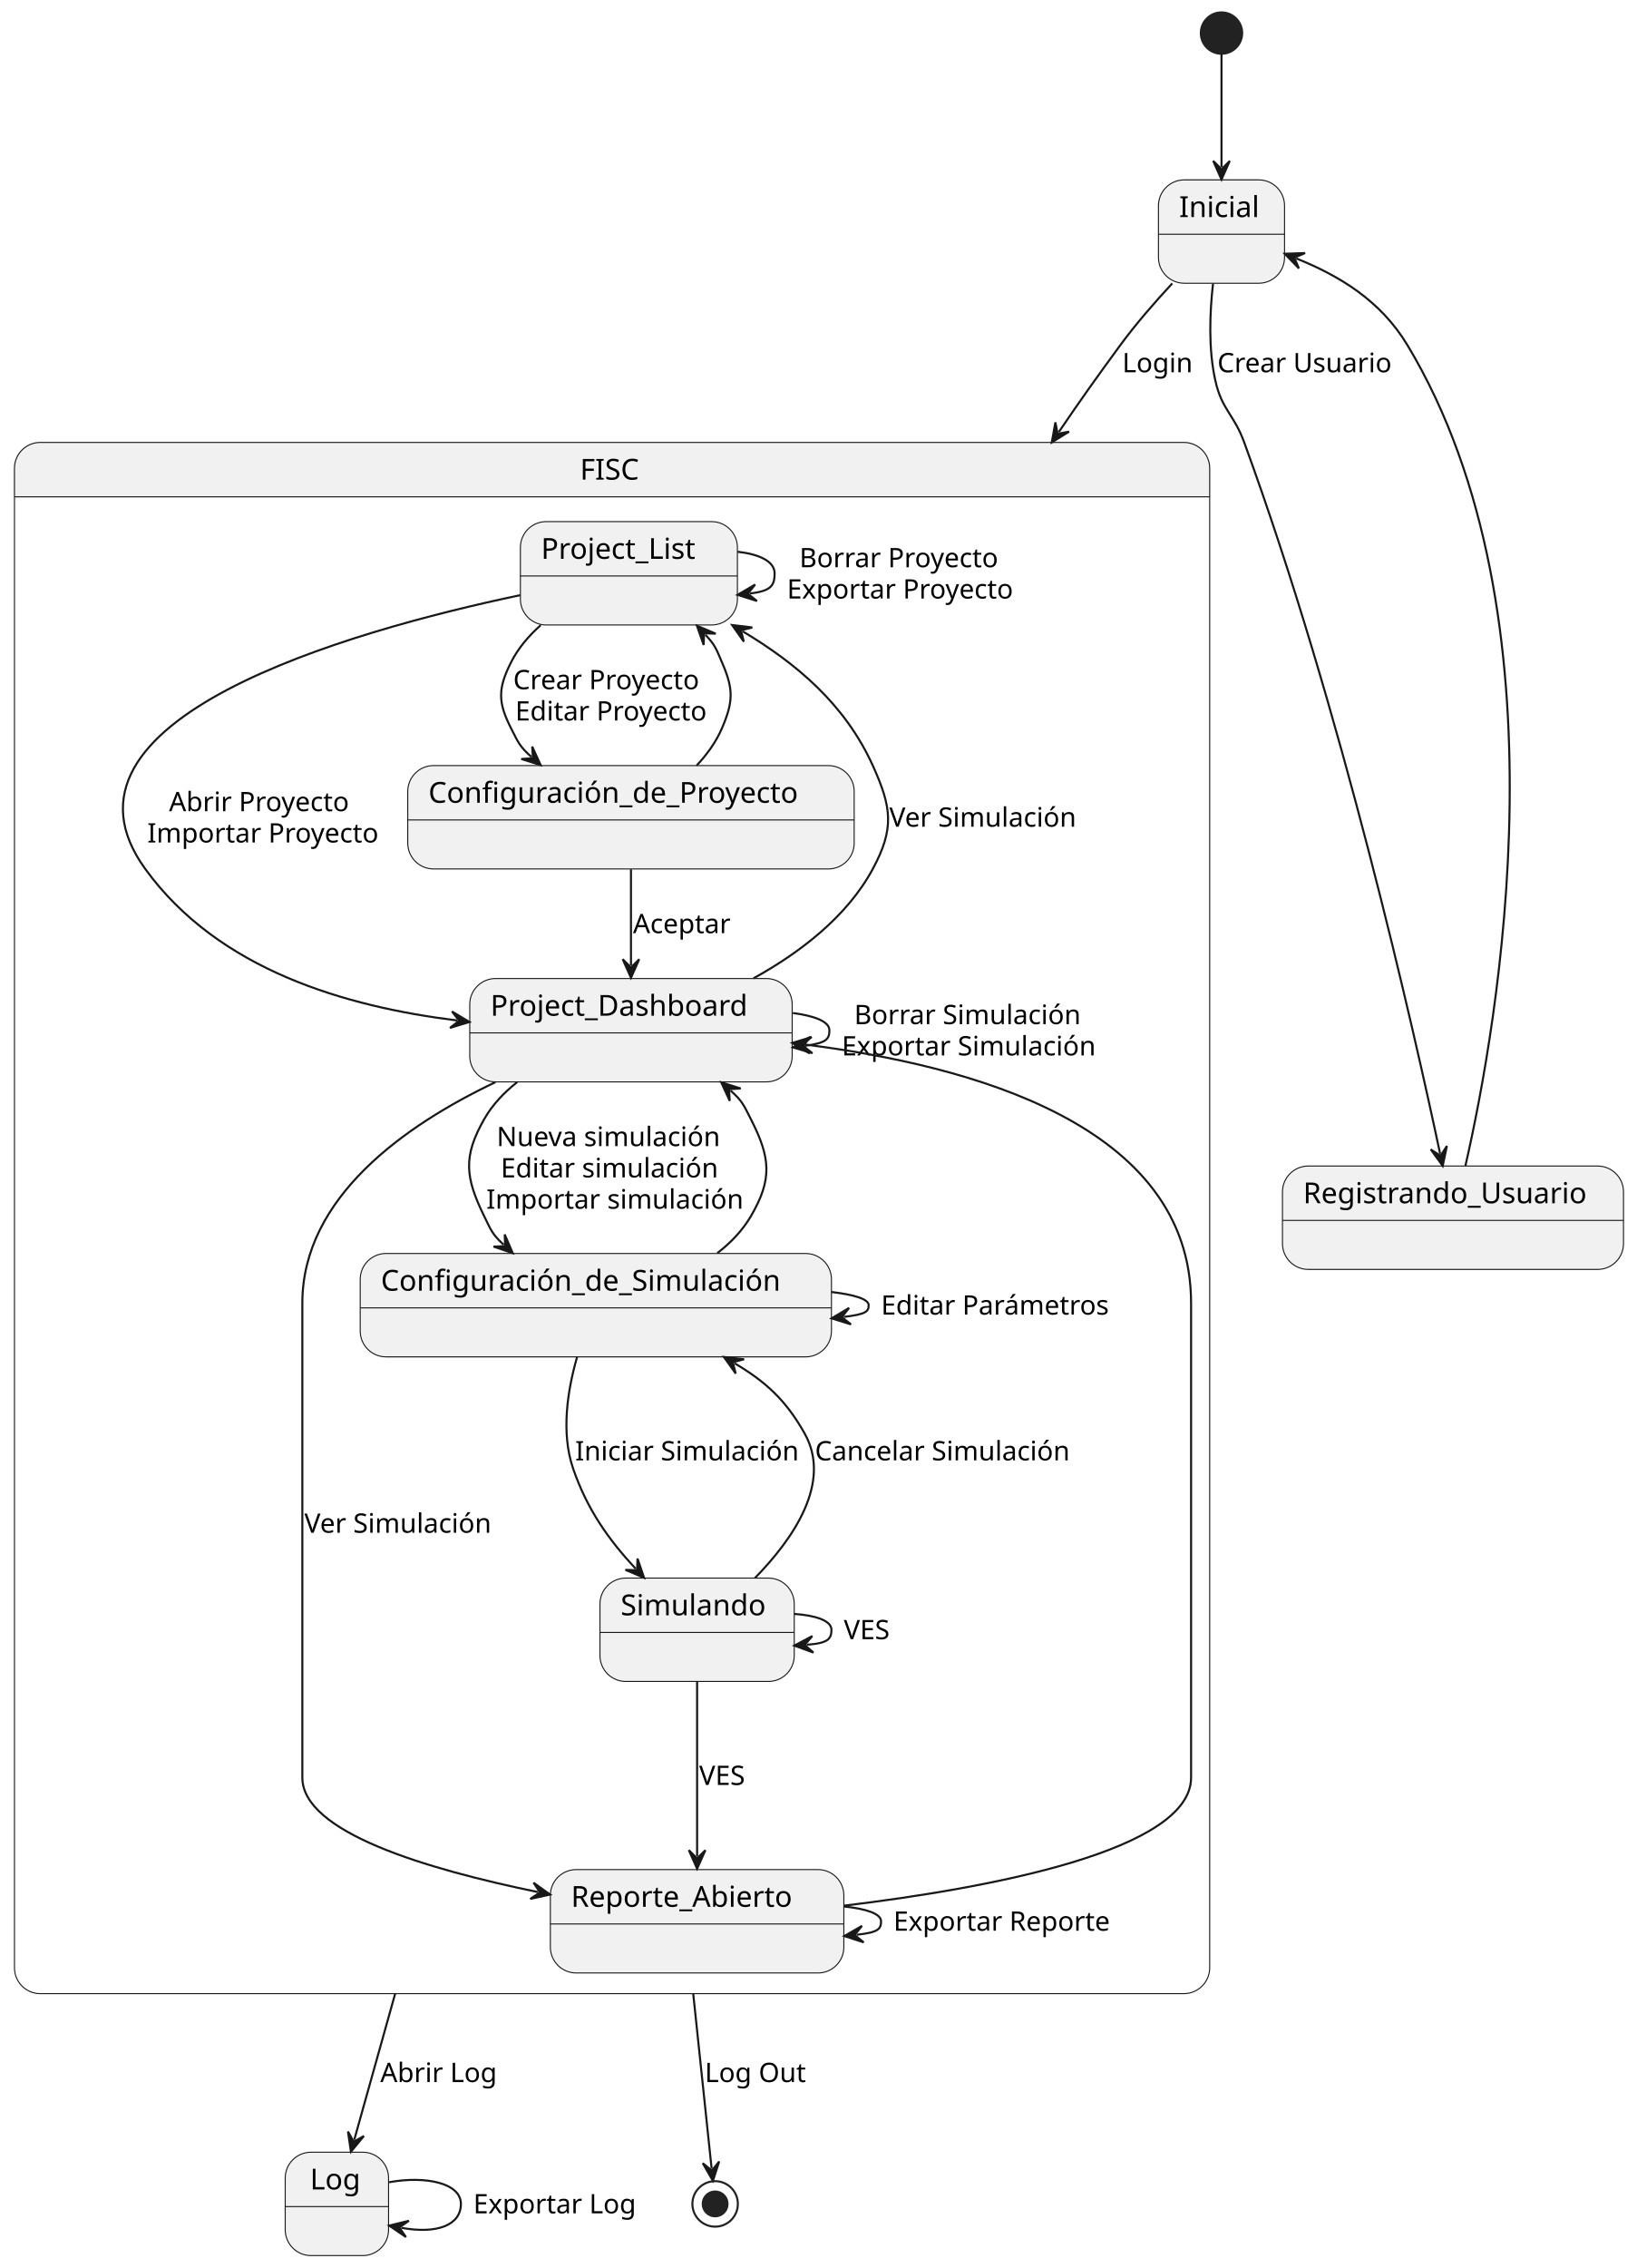
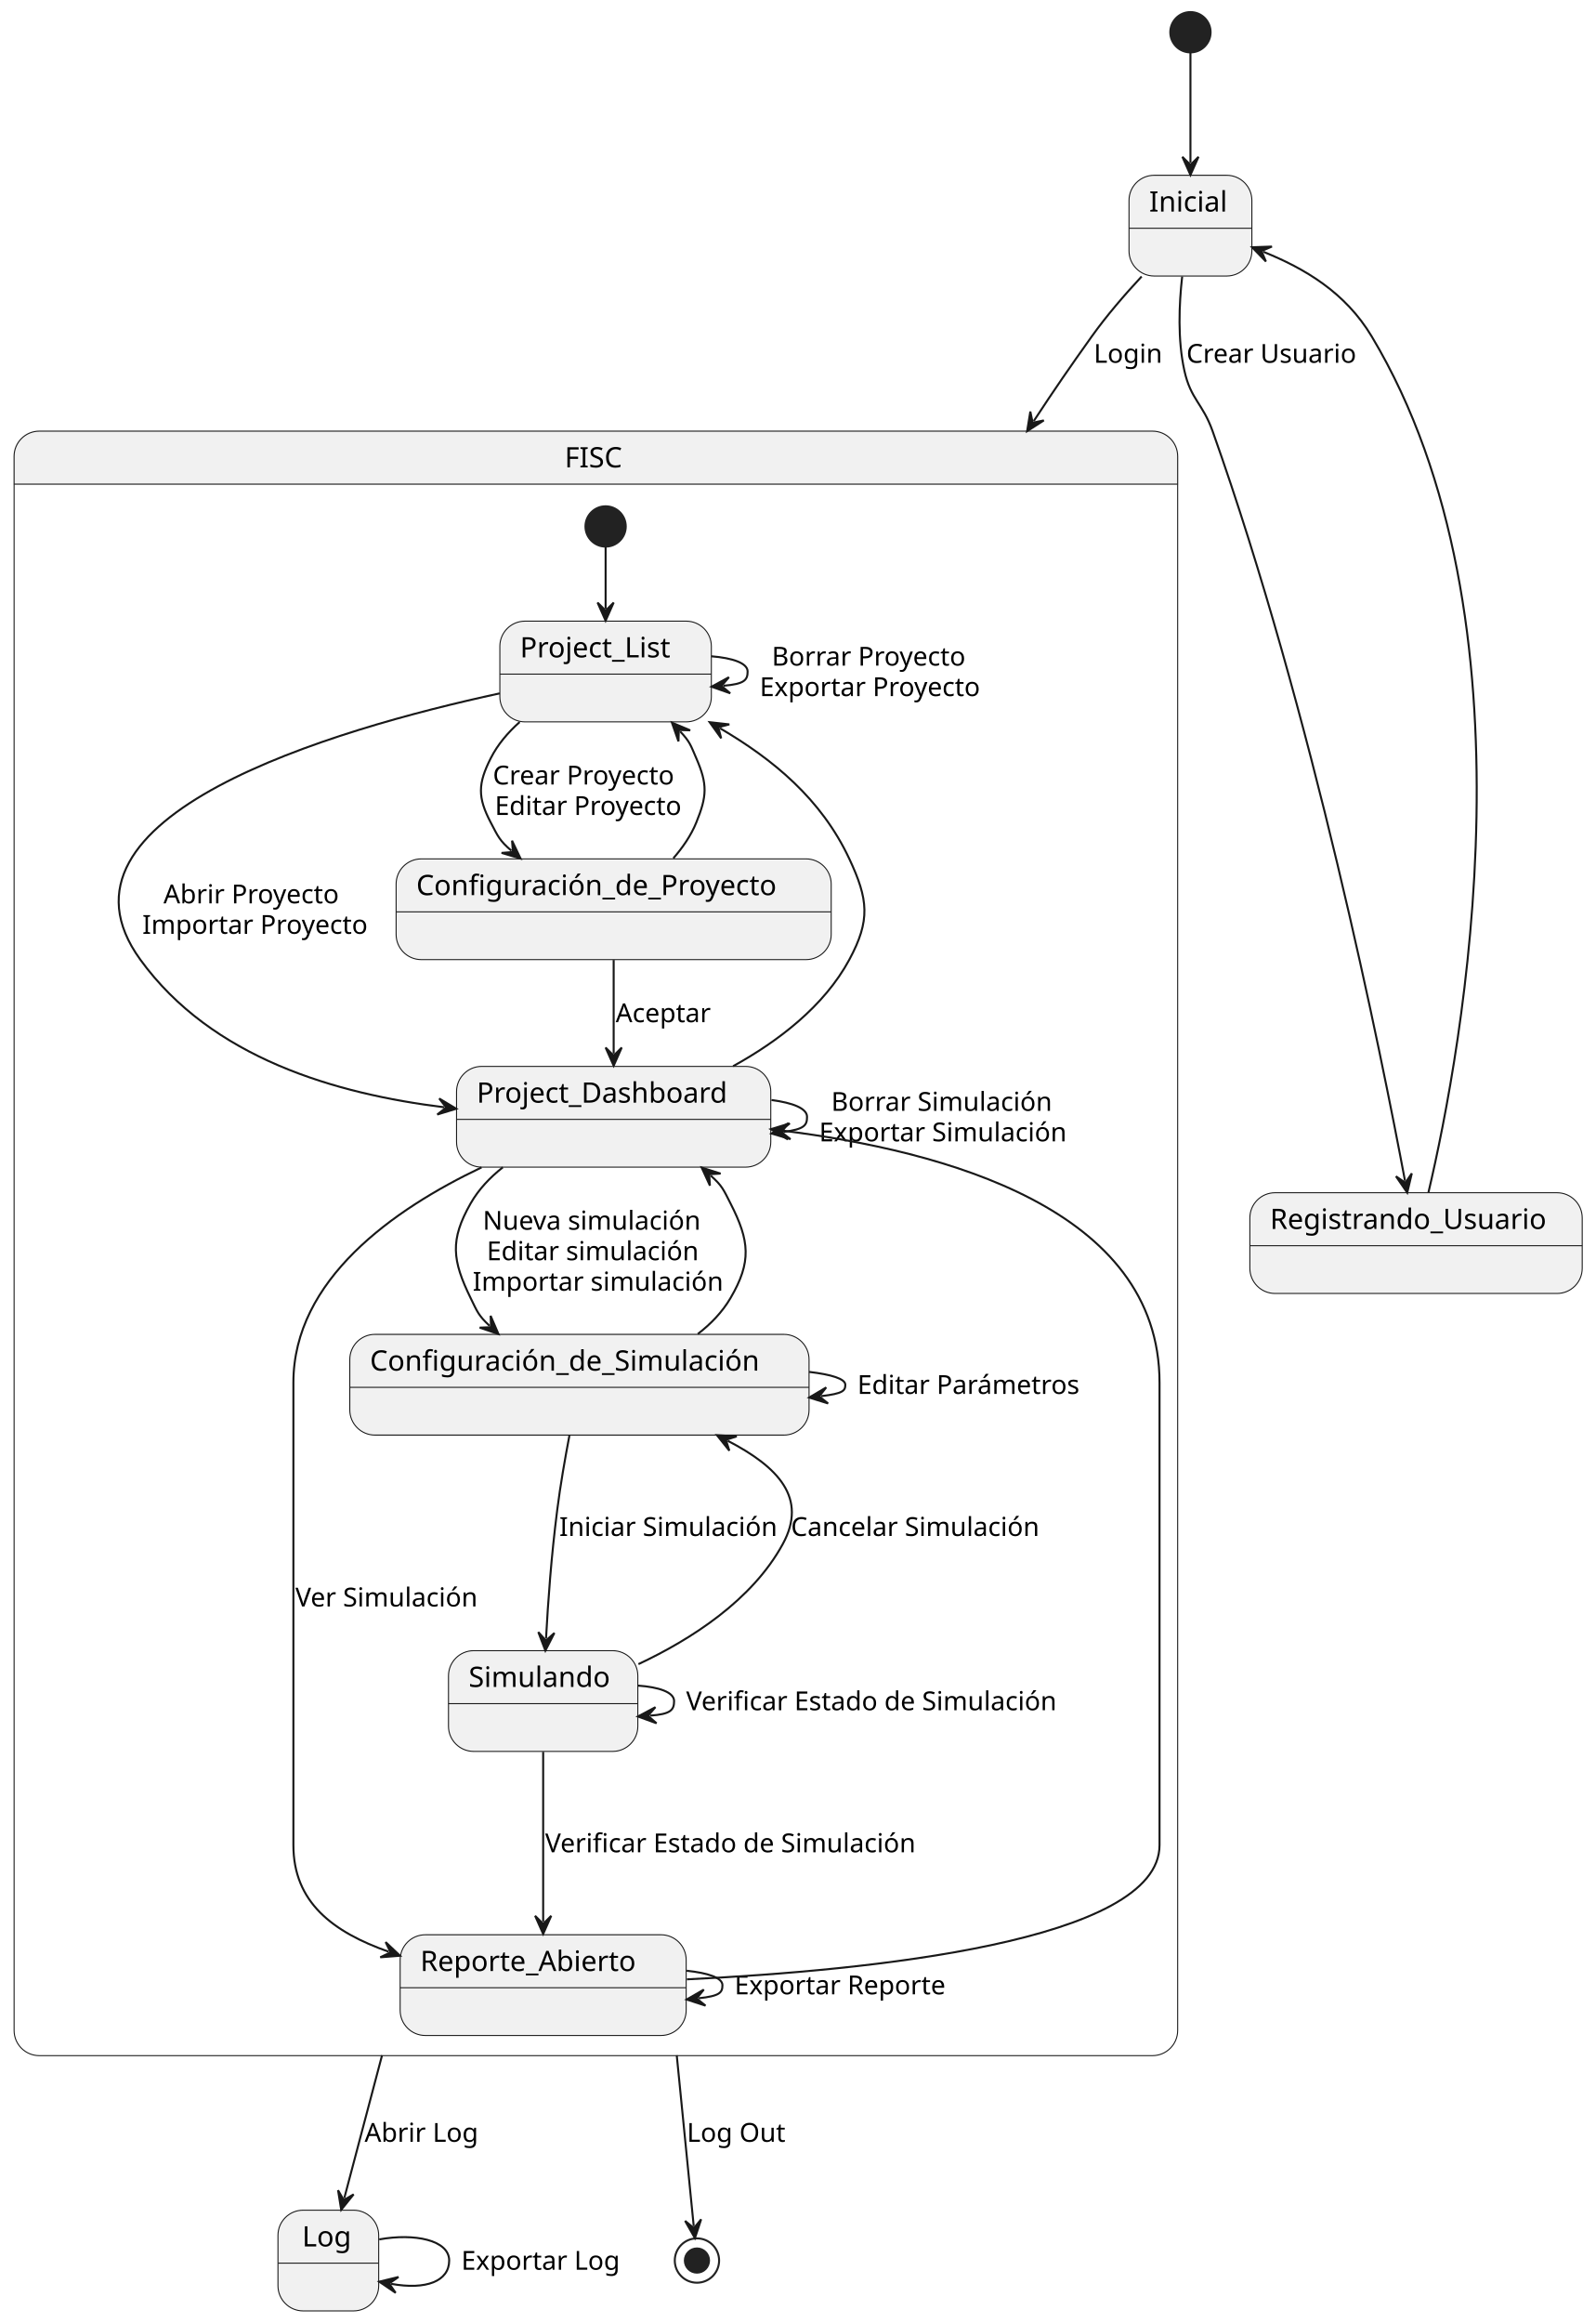
- <svg xmlns="http://www.w3.org/2000/svg" contentStyleType="text/css" height="1097px" preserveAspectRatio="none" style="width:792px;height:1097px;background:#FFFFFF;" version="1.1" viewBox="0 0 792 1097" width="792px" zoomAndPan="magnify">
+ <svg xmlns="http://www.w3.org/2000/svg" contentStyleType="text/css" height="1153px" preserveAspectRatio="none" style="width:792px;height:1153px;background:#FFFFFF;" version="1.1" viewBox="0 0 792 1153" width="792px" zoomAndPan="magnify">
  <defs />
  <g>
    <ellipse cx="591" cy="16" fill="#222222" rx="10" ry="10" style="stroke:#222222;stroke-width:1.0;" />
    <g id="Inicial">
      <rect fill="#F1F1F1" height="50" rx="12.5" ry="12.5" style="stroke:#181818;stroke-width:0.5;" width="61" x="560.5" y="87" />
      <line style="stroke:#181818;stroke-width:0.5;" x1="560.5" x2="621.5" y1="113.297" y2="113.297" />
      <text fill="#000000" font-family="sans-serif" font-size="14" lengthAdjust="spacing" textLength="41" x="570.5" y="104.995">Inicial</text>
    </g>
-     <path d="M19.5,214 L572.783,214 A12.5,12.5 0 0 1 585.283,226.5 L585.283,240.297 L7,240.297 L7,226.5 A12.5,12.5 0 0 1 19.5,214 " fill="#F1F1F1" style="stroke:#F1F1F1;stroke-width:1.0;" />
-     <rect fill="none" height="750.297" rx="12.5" ry="12.5" style="stroke:#181818;stroke-width:0.5;" width="578.283" x="7" y="214" />
-     <line style="stroke:#181818;stroke-width:0.5;" x1="7" x2="585.283" y1="240.297" y2="240.297" />
-     <text fill="#000000" font-family="sans-serif" font-size="14" lengthAdjust="spacing" textLength="31" x="280.641" y="231.995">FISC</text>
+     <path d="M19.5,214 L572.155,214 A12.5,12.5 0 0 1 584.655,226.5 L584.655,240.297 L7,240.297 L7,226.5 A12.5,12.5 0 0 1 19.5,214 " fill="#F1F1F1" style="stroke:#F1F1F1;stroke-width:1.0;" />
+     <rect fill="none" height="806.297" rx="12.5" ry="12.5" style="stroke:#181818;stroke-width:0.5;" width="577.655" x="7" y="214" />
+     <line style="stroke:#181818;stroke-width:0.5;" x1="7" x2="584.655" y1="240.297" y2="240.297" />
+     <text fill="#000000" font-family="sans-serif" font-size="14" lengthAdjust="spacing" textLength="31" x="280.328" y="231.995">FISC</text>
+     <ellipse cx="300.656" cy="261.297" fill="#222222" rx="10" ry="10" style="stroke:#222222;stroke-width:1.0;" />
    <g id="FISC.Project_List">
-       <rect fill="#F1F1F1" height="50" rx="12.5" ry="12.5" style="stroke:#181818;stroke-width:0.5;" width="105" x="251.783" y="252.297" />
-       <line style="stroke:#181818;stroke-width:0.5;" x1="251.783" x2="356.783" y1="278.594" y2="278.594" />
-       <text fill="#000000" font-family="sans-serif" font-size="14" lengthAdjust="spacing" textLength="85" x="261.783" y="270.292">Project_List</text>
+       <rect fill="#F1F1F1" height="50" rx="12.5" ry="12.5" style="stroke:#181818;stroke-width:0.5;" width="105" x="248.155" y="308.297" />
+       <line style="stroke:#181818;stroke-width:0.5;" x1="248.155" x2="353.156" y1="334.594" y2="334.594" />
+       <text fill="#000000" font-family="sans-serif" font-size="14" lengthAdjust="spacing" textLength="85" x="258.156" y="326.292">Project_List</text>
    </g>
    <g id="FISC.Project_Dashboard">
-       <rect fill="#F1F1F1" height="50" rx="12.5" ry="12.5" style="stroke:#181818;stroke-width:0.5;" width="156" x="227.283" y="473.297" />
-       <line style="stroke:#181818;stroke-width:0.5;" x1="227.283" x2="383.283" y1="499.594" y2="499.594" />
-       <text fill="#000000" font-family="sans-serif" font-size="14" lengthAdjust="spacing" textLength="136" x="237.283" y="491.292">Project_Dashboard</text>
+       <rect fill="#F1F1F1" height="50" rx="12.5" ry="12.5" style="stroke:#181818;stroke-width:0.5;" width="156" x="226.655" y="529.297" />
+       <line style="stroke:#181818;stroke-width:0.5;" x1="226.655" x2="382.656" y1="555.594" y2="555.594" />
+       <text fill="#000000" font-family="sans-serif" font-size="14" lengthAdjust="spacing" textLength="136" x="236.655" y="547.292">Project_Dashboard</text>
    </g>
    <g id="FISC.Configuración_de_Proyecto">
-       <rect fill="#F1F1F1" height="50" rx="12.5" ry="12.5" style="stroke:#181818;stroke-width:0.5;" width="216" x="197.283" y="370.297" />
-       <line style="stroke:#181818;stroke-width:0.5;" x1="197.283" x2="413.283" y1="396.594" y2="396.594" />
-       <text fill="#000000" font-family="sans-serif" font-size="14" lengthAdjust="spacing" textLength="196" x="207.283" y="388.292">Configuración_de_Proyecto</text>
+       <rect fill="#F1F1F1" height="50" rx="12.5" ry="12.5" style="stroke:#181818;stroke-width:0.5;" width="216" x="196.655" y="426.297" />
+       <line style="stroke:#181818;stroke-width:0.5;" x1="196.655" x2="412.656" y1="452.594" y2="452.594" />
+       <text fill="#000000" font-family="sans-serif" font-size="14" lengthAdjust="spacing" textLength="196" x="206.655" y="444.292">Configuración_de_Proyecto</text>
    </g>
    <g id="FISC.Reporte_Abierto">
-       <rect fill="#F1F1F1" height="50" rx="12.5" ry="12.5" style="stroke:#181818;stroke-width:0.5;" width="142" x="266.283" y="904.297" />
-       <line style="stroke:#181818;stroke-width:0.5;" x1="266.283" x2="408.283" y1="930.594" y2="930.594" />
-       <text fill="#000000" font-family="sans-serif" font-size="14" lengthAdjust="spacing" textLength="122" x="276.283" y="922.292">Reporte_Abierto</text>
+       <rect fill="#F1F1F1" height="50" rx="12.5" ry="12.5" style="stroke:#181818;stroke-width:0.5;" width="142" x="198.655" y="960.297" />
+       <line style="stroke:#181818;stroke-width:0.5;" x1="198.655" x2="340.656" y1="986.594" y2="986.594" />
+       <text fill="#000000" font-family="sans-serif" font-size="14" lengthAdjust="spacing" textLength="122" x="208.655" y="978.292">Reporte_Abierto</text>
    </g>
    <g id="FISC.Configuración_de_Simulación">
-       <rect fill="#F1F1F1" height="50" rx="12.5" ry="12.5" style="stroke:#181818;stroke-width:0.5;" width="228" x="174.283" y="606.297" />
-       <line style="stroke:#181818;stroke-width:0.5;" x1="174.283" x2="402.283" y1="632.594" y2="632.594" />
-       <text fill="#000000" font-family="sans-serif" font-size="14" lengthAdjust="spacing" textLength="208" x="184.283" y="624.292">Configuración_de_Simulación</text>
+       <rect fill="#F1F1F1" height="50" rx="12.5" ry="12.5" style="stroke:#181818;stroke-width:0.5;" width="228" x="173.655" y="662.297" />
+       <line style="stroke:#181818;stroke-width:0.5;" x1="173.655" x2="401.656" y1="688.594" y2="688.594" />
+       <text fill="#000000" font-family="sans-serif" font-size="14" lengthAdjust="spacing" textLength="208" x="183.655" y="680.292">Configuración_de_Simulación</text>
    </g>
    <g id="FISC.Simulando">
-       <rect fill="#F1F1F1" height="50" rx="12.5" ry="12.5" style="stroke:#181818;stroke-width:0.5;" width="94" x="290.283" y="763.297" />
-       <line style="stroke:#181818;stroke-width:0.5;" x1="290.283" x2="384.283" y1="789.594" y2="789.594" />
-       <text fill="#000000" font-family="sans-serif" font-size="14" lengthAdjust="spacing" textLength="74" x="300.283" y="781.292">Simulando</text>
+       <rect fill="#F1F1F1" height="50" rx="12.5" ry="12.5" style="stroke:#181818;stroke-width:0.5;" width="94" x="222.655" y="819.297" />
+       <line style="stroke:#181818;stroke-width:0.5;" x1="222.655" x2="316.656" y1="845.594" y2="845.594" />
+       <text fill="#000000" font-family="sans-serif" font-size="14" lengthAdjust="spacing" textLength="74" x="232.655" y="837.292">Simulando</text>
+     </g>
+     <g id="link_*start*FISC_Project_List">
+       <path d="M300.656,271.448 C300.656,280.713 300.656,289.438 300.656,302.081 " fill="none" id="*start*FISC-to-Project_List" style="stroke:#181818;stroke-width:1.0;" />
+       <polygon fill="#181818" points="300.656,308.081,304.656,299.081,300.656,303.081,296.656,299.081,300.656,308.081" style="stroke:#181818;stroke-width:1.0;" />
    </g>
    <g id="link_Project_List_Project_Dashboard">
-       <path d="M251.757,287.86 C167.831,305.512 18,348.149 70.282,420.297 C105.803,469.315 167.531,486.96 221.171,493.582 " fill="none" id="Project_List-to-Project_Dashboard" style="stroke:#181818;stroke-width:1.0;" />
-       <polygon fill="#181818" points="227.126,494.317,218.684,489.244,222.163,493.704,217.703,497.184,227.126,494.317" style="stroke:#181818;stroke-width:1.0;" />
-       <text fill="#000000" font-family="sans-serif" font-size="13" lengthAdjust="spacing" textLength="91" x="81.782" y="392.364">Abrir Proyecto</text>
-       <text fill="#000000" font-family="sans-serif" font-size="13" lengthAdjust="spacing" textLength="116" x="71.282" y="407.497">Importar Proyecto</text>
+       <path d="M248.1,344.148 C165.067,362.102 18,405.014 69.655,476.297 C105.176,525.315 166.904,542.96 220.544,549.582 " fill="none" id="Project_List-to-Project_Dashboard" style="stroke:#181818;stroke-width:1.0;" />
+       <polygon fill="#181818" points="226.499,550.317,218.056,545.244,221.536,549.704,217.076,553.184,226.499,550.317" style="stroke:#181818;stroke-width:1.0;" />
+       <text fill="#000000" font-family="sans-serif" font-size="13" lengthAdjust="spacing" textLength="91" x="81.155" y="448.364">Abrir Proyecto</text>
+       <text fill="#000000" font-family="sans-serif" font-size="13" lengthAdjust="spacing" textLength="116" x="70.655" y="463.497">Importar Proyecto</text>
    </g>
    <g id="link_Project_List_Configuración_de_Proyecto">
-       <path d="M261.615,302.381 C255.835,307.524 250.72,313.495 247.283,320.297 C240.868,332.991 240.816,339.63 247.283,352.297 C250.731,359.051 251.334,360.997 257.101,366.097 " fill="none" id="Project_List-to-Configuración_de_Proyecto" style="stroke:#181818;stroke-width:1.0;" />
-       <polygon fill="#181818" points="261.595,370.072,257.503,361.113,257.849,366.759,252.203,367.105,261.595,370.072" style="stroke:#181818;stroke-width:1.0;" />
-       <text fill="#000000" font-family="sans-serif" font-size="13" lengthAdjust="spacing" textLength="96" x="248.283" y="333.364">Crear Proyecto</text>
-       <text fill="#000000" font-family="sans-serif" font-size="13" lengthAdjust="spacing" textLength="98" x="249.283" y="348.497">Editar Proyecto</text>
+       <path d="M257.988,358.381 C252.208,363.524 247.093,369.495 243.655,376.297 C237.242,388.991 237.038,395.708 243.655,408.297 C247.244,415.126 247.943,417.161 253.889,422.246 " fill="none" id="Project_List-to-Configuración_de_Proyecto" style="stroke:#181818;stroke-width:1.0;" />
+       <polygon fill="#181818" points="258.449,426.146,254.208,417.257,254.649,422.896,249.009,423.336,258.449,426.146" style="stroke:#181818;stroke-width:1.0;" />
+       <text fill="#000000" font-family="sans-serif" font-size="13" lengthAdjust="spacing" textLength="96" x="244.655" y="389.364">Crear Proyecto</text>
+       <text fill="#000000" font-family="sans-serif" font-size="13" lengthAdjust="spacing" textLength="98" x="245.655" y="404.497">Editar Proyecto</text>
    </g>
    <g id="link_Project_List_Project_List">
-       <path d="M356.858,266.871 C367.321,268.044 374.783,271.52 374.783,277.297 C374.783,283.074 373.283,285.881 362.82,287.054 " fill="none" id="Project_List-to-Project_List" style="stroke:#181818;stroke-width:1.0;" />
-       <polygon fill="#181818" points="356.858,287.723,366.247,290.695,361.827,287.166,365.356,282.745,356.858,287.723" style="stroke:#181818;stroke-width:1.0;" />
-       <text fill="#000000" font-family="sans-serif" font-size="13" lengthAdjust="spacing" textLength="100" x="386.783" y="274.364">Borrar Proyecto</text>
-       <text fill="#000000" font-family="sans-serif" font-size="13" lengthAdjust="spacing" textLength="116" x="380.783" y="289.497">Exportar Proyecto</text>
+       <path d="M353.231,325.747 C363.693,326.597 371.156,329.113 371.156,333.297 C371.156,337.481 369.674,339.511 359.211,340.361 " fill="none" id="Project_List-to-Project_List" style="stroke:#181818;stroke-width:1.0;" />
+       <polygon fill="#181818" points="353.231,340.847,362.525,344.105,358.214,340.442,361.877,336.131,353.231,340.847" style="stroke:#181818;stroke-width:1.0;" />
+       <text fill="#000000" font-family="sans-serif" font-size="13" lengthAdjust="spacing" textLength="100" x="383.156" y="330.364">Borrar Proyecto</text>
+       <text fill="#000000" font-family="sans-serif" font-size="13" lengthAdjust="spacing" textLength="116" x="377.156" y="345.497">Exportar Proyecto</text>
    </g>
    <g id="link_Configuración_de_Proyecto_Project_Dashboard">
-       <path d="M305.283,420.489 C305.283,436.363 305.283,451.048 305.283,466.952 " fill="none" id="Configuración_de_Proyecto-to-Project_Dashboard" style="stroke:#181818;stroke-width:1.0;" />
-       <polygon fill="#181818" points="305.283,472.952,309.283,463.952,305.283,467.952,301.283,463.952,305.283,472.952" style="stroke:#181818;stroke-width:1.0;" />
-       <text fill="#000000" font-family="sans-serif" font-size="13" lengthAdjust="spacing" textLength="50" x="306.283" y="451.364">Aceptar</text>
+       <path d="M304.656,476.489 C304.656,492.363 304.656,507.048 304.656,522.952 " fill="none" id="Configuración_de_Proyecto-to-Project_Dashboard" style="stroke:#181818;stroke-width:1.0;" />
+       <polygon fill="#181818" points="304.656,528.952,308.656,519.952,304.656,523.952,300.656,519.952,304.656,528.952" style="stroke:#181818;stroke-width:1.0;" />
+       <text fill="#000000" font-family="sans-serif" font-size="13" lengthAdjust="spacing" textLength="50" x="305.656" y="507.364">Aceptar</text>
    </g>
    <g id="link_Configuración_de_Proyecto_Project_List">
-       <path d="M337.048,370.294 C342.029,364.957 346.458,358.899 349.283,352.297 C354.878,339.222 354.951,333.341 349.283,320.297 C346.472,313.828 346.226,312.277 341.314,307.046 " fill="none" id="Configuración_de_Proyecto-to-Project_List" style="stroke:#181818;stroke-width:1.0;" />
-       <polygon fill="#181818" points="337.207,302.672,340.452,311.971,340.629,306.317,346.283,306.495,337.207,302.672" style="stroke:#181818;stroke-width:1.0;" />
+       <path d="M334.286,425.996 C338.925,420.686 343.043,414.715 345.656,408.297 C351.019,395.125 351.324,389.341 345.656,376.297 C342.844,369.828 342.599,368.277 337.687,363.046 " fill="none" id="Configuración_de_Proyecto-to-Project_List" style="stroke:#181818;stroke-width:1.0;" />
+       <polygon fill="#181818" points="333.579,358.672,336.824,367.971,337.002,362.317,342.656,362.495,333.579,358.672" style="stroke:#181818;stroke-width:1.0;" />
    </g>
    <g id="link_Project_Dashboard_Project_List">
-       <path d="M364.58,473.197 C386.84,460.891 409.764,443.522 422.283,420.297 C432.827,400.735 431.453,390.539 422.283,370.297 C408.776,340.483 385.128,320.811 359.365,305.391 " fill="none" id="Project_Dashboard-to-Project_List" style="stroke:#181818;stroke-width:1.0;" />
-       <polygon fill="#181818" points="354.217,302.31,359.885,310.364,358.507,304.878,363.993,303.5,354.217,302.31" style="stroke:#181818;stroke-width:1.0;" />
-       <text fill="#000000" font-family="sans-serif" font-size="13" lengthAdjust="spacing" textLength="95" x="430.283" y="399.864">Ver Simulación</text>
+       <path d="M363.952,529.197 C386.214,516.891 409.137,499.522 421.656,476.297 C432.2,456.735 431.08,446.421 421.656,426.297 C407.663,396.424 383.665,376.822 357.468,361.479 " fill="none" id="Project_Dashboard-to-Project_List" style="stroke:#181818;stroke-width:1.0;" />
+       <polygon fill="#181818" points="352.291,358.447,358.035,366.447,356.605,360.974,362.078,359.544,352.291,358.447" style="stroke:#181818;stroke-width:1.0;" />
    </g>
    <g id="link_Project_Dashboard_Reporte_Abierto">
-       <path d="M239.693,523.44 C195.895,544.269 146.282,579.151 146.282,630.297 C146.282,630.297 146.282,630.297 146.282,859.797 C146.282,886.218 205.98,903.984 260.284,915.169 " fill="none" id="Project_Dashboard-to-Reporte_Abierto" style="stroke:#181818;stroke-width:1.0;" />
-       <polygon fill="#181818" points="266.161,916.379,258.153,910.646,261.264,915.371,256.539,918.481,266.161,916.379" style="stroke:#181818;stroke-width:1.0;" />
-       <text fill="#000000" font-family="sans-serif" font-size="13" lengthAdjust="spacing" textLength="95" x="147.282" y="741.364">Ver Simulación</text>
+       <path d="M239.065,579.44 C195.268,600.269 145.655,635.151 145.655,686.297 C145.655,686.297 145.655,686.297 145.655,915.797 C145.655,944.203 165.239,958.921 192.946,968.715 " fill="none" id="Project_Dashboard-to-Reporte_Abierto" style="stroke:#181818;stroke-width:1.0;" />
+       <polygon fill="#181818" points="198.602,970.715,191.45,963.944,193.888,969.048,188.784,971.486,198.602,970.715" style="stroke:#181818;stroke-width:1.0;" />
+       <text fill="#000000" font-family="sans-serif" font-size="13" lengthAdjust="spacing" textLength="95" x="146.655" y="797.364">Ver Simulación</text>
    </g>
    <g id="link_Project_Dashboard_Configuración_de_Simulación">
-       <path d="M250.264,523.391 C243.888,528.402 238.256,534.33 234.283,541.297 C223.934,559.442 225.105,569.532 234.283,588.297 C237.57,595.019 238.105,596.9 243.685,602.062 " fill="none" id="Project_Dashboard-to-Configuración_de_Simulación" style="stroke:#181818;stroke-width:1.0;" />
-       <polygon fill="#181818" points="248.09,606.137,244.199,597.089,244.419,602.741,238.767,602.961,248.09,606.137" style="stroke:#181818;stroke-width:1.0;" />
-       <text fill="#000000" font-family="sans-serif" font-size="13" lengthAdjust="spacing" textLength="113" x="240.283" y="554.364">Nueva simulación</text>
-       <text fill="#000000" font-family="sans-serif" font-size="13" lengthAdjust="spacing" textLength="109" x="242.283" y="569.497">Editar simulación</text>
-       <text fill="#000000" font-family="sans-serif" font-size="13" lengthAdjust="spacing" textLength="127" x="235.283" y="584.629">Importar simulación</text>
+       <path d="M249.637,579.391 C243.261,584.402 237.629,590.33 233.655,597.297 C223.306,615.442 224.477,625.532 233.655,644.297 C236.942,651.019 237.478,652.9 243.058,658.062 " fill="none" id="Project_Dashboard-to-Configuración_de_Simulación" style="stroke:#181818;stroke-width:1.0;" />
+       <polygon fill="#181818" points="247.463,662.137,243.572,653.089,243.792,658.741,238.14,658.961,247.463,662.137" style="stroke:#181818;stroke-width:1.0;" />
+       <text fill="#000000" font-family="sans-serif" font-size="13" lengthAdjust="spacing" textLength="113" x="239.655" y="610.364">Nueva simulación</text>
+       <text fill="#000000" font-family="sans-serif" font-size="13" lengthAdjust="spacing" textLength="109" x="241.655" y="625.497">Editar simulación</text>
+       <text fill="#000000" font-family="sans-serif" font-size="13" lengthAdjust="spacing" textLength="127" x="234.655" y="640.629">Importar simulación</text>
    </g>
    <g id="link_Project_Dashboard_Project_Dashboard">
-       <path d="M383.63,489.98 C394.227,491.374 401.283,494.147 401.283,498.297 C401.283,502.447 400.175,504.437 389.579,505.831 " fill="none" id="Project_Dashboard-to-Project_Dashboard" style="stroke:#181818;stroke-width:1.0;" />
-       <polygon fill="#181818" points="383.63,506.614,393.075,509.406,388.587,505.962,392.031,501.474,383.63,506.614" style="stroke:#181818;stroke-width:1.0;" />
-       <text fill="#000000" font-family="sans-serif" font-size="13" lengthAdjust="spacing" textLength="112" x="413.283" y="495.364">Borrar Simulación</text>
-       <text fill="#000000" font-family="sans-serif" font-size="13" lengthAdjust="spacing" textLength="128" x="407.283" y="510.497">Exportar Simulación</text>
+       <path d="M383.002,545.98 C393.599,547.374 400.656,550.147 400.656,554.297 C400.656,558.447 399.548,560.437 388.951,561.831 " fill="none" id="Project_Dashboard-to-Project_Dashboard" style="stroke:#181818;stroke-width:1.0;" />
+       <polygon fill="#181818" points="383.002,562.614,392.447,565.406,387.96,561.962,391.404,557.474,383.002,562.614" style="stroke:#181818;stroke-width:1.0;" />
+       <text fill="#000000" font-family="sans-serif" font-size="13" lengthAdjust="spacing" textLength="112" x="412.656" y="551.364">Borrar Simulación</text>
+       <text fill="#000000" font-family="sans-serif" font-size="13" lengthAdjust="spacing" textLength="128" x="406.656" y="566.497">Exportar Simulación</text>
    </g>
    <g id="link_Configuración_de_Simulación_Project_Dashboard">
-       <path d="M347.068,606.101 C353.515,601.138 359.208,595.249 363.283,588.297 C373.845,570.276 372.781,559.902 363.283,541.297 C359.834,534.543 359.23,532.597 353.465,527.497 " fill="none" id="Configuración_de_Simulación-to-Project_Dashboard" style="stroke:#181818;stroke-width:1.0;" />
-       <polygon fill="#181818" points="348.971,523.522,353.061,532.481,352.716,526.835,358.362,526.489,348.971,523.522" style="stroke:#181818;stroke-width:1.0;" />
+       <path d="M346.44,662.101 C352.887,657.138 358.58,651.249 362.656,644.297 C373.219,626.276 372.154,615.902 362.656,597.297 C359.207,590.543 358.602,588.597 352.837,583.497 " fill="none" id="Configuración_de_Simulación-to-Project_Dashboard" style="stroke:#181818;stroke-width:1.0;" />
+       <polygon fill="#181818" points="348.344,579.522,352.434,588.481,352.088,582.835,357.735,582.489,348.344,579.522" style="stroke:#181818;stroke-width:1.0;" />
    </g>
    <g id="link_Configuración_de_Simulación_Configuración_de_Simulación">
-       <path d="M402.337,624.929 C413.322,626.221 420.283,628.344 420.283,631.297 C420.283,634.25 419.281,635.672 408.296,636.964 " fill="none" id="Configuración_de_Simulación-to-Configuración_de_Simulación" style="stroke:#181818;stroke-width:1.0;" />
-       <polygon fill="#181818" points="402.337,637.665,411.742,640.586,407.303,637.081,410.808,632.641,402.337,637.665" style="stroke:#181818;stroke-width:1.0;" />
-       <text fill="#000000" font-family="sans-serif" font-size="13" lengthAdjust="spacing" textLength="116" x="426.283" y="635.864">Editar Parámetros</text>
+       <path d="M401.709,680.929 C412.695,682.221 419.656,684.344 419.656,687.297 C419.656,690.25 418.653,691.672 407.668,692.964 " fill="none" id="Configuración_de_Simulación-to-Configuración_de_Simulación" style="stroke:#181818;stroke-width:1.0;" />
+       <polygon fill="#181818" points="401.709,693.665,411.115,696.586,406.675,693.081,410.181,688.641,401.709,693.665" style="stroke:#181818;stroke-width:1.0;" />
+       <text fill="#000000" font-family="sans-serif" font-size="13" lengthAdjust="spacing" textLength="116" x="425.656" y="691.864">Editar Parámetros</text>
    </g>
    <g id="link_Configuración_de_Simulación_Simulando">
-       <path d="M279.212,656.399 C274.67,672.101 271.283,692.837 277.283,710.297 C284.167,730.331 294.553,744.759 307.556,758.782 " fill="none" id="Configuración_de_Simulación-to-Simulando" style="stroke:#181818;stroke-width:1.0;" />
-       <polygon fill="#181818" points="311.636,763.182,308.449,753.863,308.236,759.515,302.583,759.302,311.636,763.182" style="stroke:#181818;stroke-width:1.0;" />
-       <text fill="#000000" font-family="sans-serif" font-size="13" lengthAdjust="spacing" textLength="110" x="278.283" y="706.364">Iniciar Simulación</text>
+       <path d="M282.683,712.548 C280.551,723.7 278.202,737.127 276.656,749.297 C273.644,772.999 272.117,794.249 271.08,813.283 " fill="none" id="Configuración_de_Simulación-to-Simulando" style="stroke:#181818;stroke-width:1.0;" />
+       <polygon fill="#181818" points="270.753,819.274,275.237,810.505,271.026,814.281,267.249,810.07,270.753,819.274" style="stroke:#181818;stroke-width:1.0;" />
+       <text fill="#000000" font-family="sans-serif" font-size="13" lengthAdjust="spacing" textLength="110" x="277.656" y="762.364">Iniciar Simulación</text>
    </g>
    <g id="link_Simulando_Configuración_de_Simulación">
-       <path d="M365.246,763.281 C383.869,744.251 402.664,717.011 389.283,693.297 C380.424,677.597 370.888,668.533 355.405,659.394 " fill="none" id="Simulando-to-Configuración_de_Simulación" style="stroke:#181818;stroke-width:1.0;" />
-       <polygon fill="#181818" points="350.238,656.345,355.955,664.364,354.544,658.886,360.022,657.475,350.238,656.345" style="stroke:#181818;stroke-width:1.0;" />
-       <text fill="#000000" font-family="sans-serif" font-size="13" lengthAdjust="spacing" textLength="129" x="394.283" y="706.364">Cancelar Simulación</text>
+       <path d="M316.954,825.979 C343.154,813.665 373.426,794.289 388.656,766.297 C400.99,743.624 386.508,728.196 361.257,715.104 " fill="none" id="Simulando-to-Configuración_de_Simulación" style="stroke:#181818;stroke-width:1.0;" />
+       <polygon fill="#181818" points="355.93,712.342,362.079,720.035,360.369,714.643,365.762,712.933,355.93,712.342" style="stroke:#181818;stroke-width:1.0;" />
+       <text fill="#000000" font-family="sans-serif" font-size="13" lengthAdjust="spacing" textLength="129" x="392.656" y="762.364">Cancelar Simulación</text>
    </g>
    <g id="link_Simulando_Simulando">
-       <path d="M384.318,780.634 C394.712,781.354 402.283,783.908 402.283,788.297 C402.283,792.686 400.697,794.825 390.303,795.545 " fill="none" id="Simulando-to-Simulando" style="stroke:#181818;stroke-width:1.0;" />
-       <polygon fill="#181818" points="384.318,795.96,393.573,799.328,389.306,795.614,393.02,791.347,384.318,795.96" style="stroke:#181818;stroke-width:1.0;" />
-       <text fill="#000000" font-family="sans-serif" font-size="13" lengthAdjust="spacing" textLength="25" x="408.283" y="792.864">VES</text>
+       <path d="M316.69,836.634 C327.086,837.354 334.656,839.908 334.656,844.297 C334.656,848.686 333.071,850.825 322.676,851.545 " fill="none" id="Simulando-to-Simulando" style="stroke:#181818;stroke-width:1.0;" />
+       <polygon fill="#181818" points="316.69,851.96,325.945,855.328,321.678,851.614,325.393,847.347,316.69,851.96" style="stroke:#181818;stroke-width:1.0;" />
+       <text fill="#000000" font-family="sans-serif" font-size="13" lengthAdjust="spacing" textLength="194" x="340.656" y="848.864">Verificar Estado de Simulación</text>
    </g>
    <g id="link_Simulando_Reporte_Abierto">
-       <path d="M337.283,813.509 C337.283,838.866 337.283,872.469 337.283,897.896 " fill="none" id="Simulando-to-Reporte_Abierto" style="stroke:#181818;stroke-width:1.0;" />
-       <polygon fill="#181818" points="337.283,903.896,341.283,894.896,337.283,898.896,333.283,894.896,337.283,903.896" style="stroke:#181818;stroke-width:1.0;" />
-       <text fill="#000000" font-family="sans-serif" font-size="13" lengthAdjust="spacing" textLength="25" x="338.283" y="863.364">VES</text>
+       <path d="M269.656,869.509 C269.656,894.866 269.656,928.469 269.656,953.896 " fill="none" id="Simulando-to-Reporte_Abierto" style="stroke:#181818;stroke-width:1.0;" />
+       <polygon fill="#181818" points="269.656,959.896,273.656,950.896,269.656,954.896,265.656,950.896,269.656,959.896" style="stroke:#181818;stroke-width:1.0;" />
+       <text fill="#000000" font-family="sans-serif" font-size="13" lengthAdjust="spacing" textLength="194" x="270.656" y="919.364">Verificar Estado de Simulación</text>
    </g>
    <g id="link_Reporte_Abierto_Reporte_Abierto">
-       <path d="M408.508,922.153 C419.111,923.265 426.283,925.646 426.283,929.297 C426.283,932.947 425.078,934.703 414.475,935.815 " fill="none" id="Reporte_Abierto-to-Reporte_Abierto" style="stroke:#181818;stroke-width:1.0;" />
-       <polygon fill="#181818" points="408.508,936.441,417.876,939.48,413.48,935.919,417.041,931.524,408.508,936.441" style="stroke:#181818;stroke-width:1.0;" />
-       <text fill="#000000" font-family="sans-serif" font-size="13" lengthAdjust="spacing" textLength="110" x="432.283" y="933.864">Exportar Reporte</text>
+       <path d="M340.882,978.153 C351.483,979.265 358.656,981.646 358.656,985.297 C358.656,988.947 357.451,990.703 346.849,991.815 " fill="none" id="Reporte_Abierto-to-Reporte_Abierto" style="stroke:#181818;stroke-width:1.0;" />
+       <polygon fill="#181818" points="340.882,992.441,350.25,995.48,345.854,991.919,349.415,987.524,340.882,992.441" style="stroke:#181818;stroke-width:1.0;" />
+       <text fill="#000000" font-family="sans-serif" font-size="13" lengthAdjust="spacing" textLength="110" x="364.656" y="989.864">Exportar Reporte</text>
    </g>
    <g id="link_Reporte_Abierto_Project_Dashboard">
-       <path d="M408.343,921.751 C478.794,913.238 576.283,895.083 576.283,859.797 C576.283,630.297 576.283,630.297 576.283,630.297 C576.283,543.942 469.315,515.233 389.257,505.203 " fill="none" id="Reporte_Abierto-to-Project_Dashboard" style="stroke:#181818;stroke-width:1.0;" />
-       <polygon fill="#181818" points="383.304,504.457,391.737,509.545,388.265,505.078,392.731,501.607,383.304,504.457" style="stroke:#181818;stroke-width:1.0;" />
+       <path d="M341.012,982.426 C431.433,978.075 575.655,963.636 575.655,915.797 C575.655,686.297 575.655,686.297 575.655,686.297 C575.655,599.942 468.688,571.233 388.63,561.203 " fill="none" id="Reporte_Abierto-to-Project_Dashboard" style="stroke:#181818;stroke-width:1.0;" />
+       <polygon fill="#181818" points="382.676,560.457,391.109,565.545,387.638,561.078,392.104,557.607,382.676,560.457" style="stroke:#181818;stroke-width:1.0;" />
    </g>
    <g id="Registrando_Usuario">
-       <rect fill="#F1F1F1" height="50" rx="12.5" ry="12.5" style="stroke:#181818;stroke-width:0.5;" width="165" x="620.5" y="564" />
-       <line style="stroke:#181818;stroke-width:0.5;" x1="620.5" x2="785.5" y1="590.297" y2="590.297" />
-       <text fill="#000000" font-family="sans-serif" font-size="14" lengthAdjust="spacing" textLength="145" x="630.5" y="581.995">Registrando_Usuario</text>
+       <rect fill="#F1F1F1" height="50" rx="12.5" ry="12.5" style="stroke:#181818;stroke-width:0.5;" width="165" x="620.5" y="592" />
+       <line style="stroke:#181818;stroke-width:0.5;" x1="620.5" x2="785.5" y1="618.297" y2="618.297" />
+       <text fill="#000000" font-family="sans-serif" font-size="14" lengthAdjust="spacing" textLength="145" x="630.5" y="609.995">Registrando_Usuario</text>
    </g>
    <g id="Log">
-       <rect fill="#F1F1F1" height="50" rx="12.5" ry="12.5" style="stroke:#181818;stroke-width:0.5;" width="50" x="138" y="1041" />
-       <line style="stroke:#181818;stroke-width:0.5;" x1="138" x2="188" y1="1067.297" y2="1067.297" />
-       <text fill="#000000" font-family="sans-serif" font-size="14" lengthAdjust="spacing" textLength="26" x="150" y="1058.995">Log</text>
+       <rect fill="#F1F1F1" height="50" rx="12.5" ry="12.5" style="stroke:#181818;stroke-width:0.5;" width="50" x="138" y="1097" />
+       <line style="stroke:#181818;stroke-width:0.5;" x1="138" x2="188" y1="1123.297" y2="1123.297" />
+       <text fill="#000000" font-family="sans-serif" font-size="14" lengthAdjust="spacing" textLength="26" x="150" y="1114.995">Log</text>
    </g>
-     <ellipse cx="346" cy="1066" fill="none" rx="11" ry="11" style="stroke:#222222;stroke-width:1.0;" />
-     <ellipse cx="346" cy="1066" fill="#222222" rx="6" ry="6" style="stroke:#222222;stroke-width:1.0;" />
+     <ellipse cx="346" cy="1122" fill="none" rx="11" ry="11" style="stroke:#222222;stroke-width:1.0;" />
+     <ellipse cx="346" cy="1122" fill="#222222" rx="6" ry="6" style="stroke:#222222;stroke-width:1.0;" />
    <g id="link_*start*_Inicial">
      <path d="M591,26.01 C591,39.89 591,60.97 591,80.84 " fill="none" id="*start*-to-Inicial" style="stroke:#181818;stroke-width:1.0;" />
      <polygon fill="#181818" points="591,86.84,595,77.84,591,81.84,587,77.84,591,86.84" style="stroke:#181818;stroke-width:1.0;" />
    </g>
    <g id="link_Inicial_FISC">
-       <path d="M567.18,137.078 C558.784,146.11 549.562,156.69 542,167 C530.86,182.188 523.17,192.953 512.257,209.012 " fill="none" id="Inicial-to-FISC" style="stroke:#181818;stroke-width:1.0;" />
-       <polygon fill="#181818" points="508.885,213.975,517.252,208.779,511.695,209.839,510.635,204.283,508.885,213.975" style="stroke:#181818;stroke-width:1.0;" />
+       <path d="M566.772,137.23 C558.429,146.19 549.346,156.69 542,167 C531.169,182.202 523.749,192.913 513.215,208.981 " fill="none" id="Inicial-to-FISC" style="stroke:#181818;stroke-width:1.0;" />
+       <polygon fill="#181818" points="509.925,213.999,518.205,208.665,512.666,209.817,511.514,204.279,509.925,213.999" style="stroke:#181818;stroke-width:1.0;" />
      <text fill="#000000" font-family="sans-serif" font-size="13" lengthAdjust="spacing" textLength="34" x="543" y="180.067">Login</text>
    </g>
    <g id="link_Inicial_Registrando_Usuario">
-       <path d="M586.897,137.264 C585.318,151.11 584.606,168.703 588,184 C591.187,198.364 596.952,200.179 602,214 C649.072,342.876 684.013,497.981 696.772,558.059 " fill="none" id="Inicial-to-Registrando_Usuario" style="stroke:#181818;stroke-width:1.0;" />
-       <polygon fill="#181818" points="698.018,563.928,700.061,554.293,696.979,559.037,692.236,555.955,698.018,563.928" style="stroke:#181818;stroke-width:1.0;" />
+       <path d="M586.897,137.26 C585.318,151.11 584.606,168.703 588,184 C591.187,198.364 597.074,200.135 602,214 C651.63,353.684 685.679,522.971 697.519,586.074 " fill="none" id="Inicial-to-Registrando_Usuario" style="stroke:#181818;stroke-width:1.0;" />
+       <polygon fill="#181818" points="698.626,591.971,700.898,582.388,697.704,587.057,693.035,583.863,698.626,591.971" style="stroke:#181818;stroke-width:1.0;" />
      <text fill="#000000" font-family="sans-serif" font-size="13" lengthAdjust="spacing" textLength="87" x="589" y="180.067">Crear Usuario</text>
    </g>
    <g id="link_Registrando_Usuario_Inicial">
-       <path d="M709.017,563.896 C724.603,495.743 759.815,298.099 681,167 C667.856,145.136 647.737,133.278 627.159,124.989 " fill="none" id="Registrando_Usuario-to-Inicial" style="stroke:#181818;stroke-width:1.0;" />
-       <polygon fill="#181818" points="621.594,122.747,628.448,129.82,626.232,124.615,631.437,122.399,621.594,122.747" style="stroke:#181818;stroke-width:1.0;" />
+       <path d="M709.162,591.847 C725.883,520.677 765.418,307.936 681,167 C667.891,145.12 647.77,133.261 627.182,124.971 " fill="none" id="Registrando_Usuario-to-Inicial" style="stroke:#181818;stroke-width:1.0;" />
+       <polygon fill="#181818" points="621.616,122.73,628.471,129.802,626.254,124.598,631.459,122.381,621.616,122.73" style="stroke:#181818;stroke-width:1.0;" />
    </g>
    <g id="link_Log_Log">
-       <path d="M188.278,1055.51 C205.773,1052.332 223,1055.828 223,1066 C223,1076.172 211.676,1080.741 194.181,1077.562 " fill="none" id="Log-to-Log" style="stroke:#181818;stroke-width:1.0;" />
-       <polygon fill="#181818" points="188.278,1076.49,196.418,1082.034,193.197,1077.384,197.848,1074.163,188.278,1076.49" style="stroke:#181818;stroke-width:1.0;" />
-       <text fill="#000000" font-family="sans-serif" font-size="13" lengthAdjust="spacing" textLength="82" x="229" y="1070.567">Exportar Log</text>
+       <path d="M188.278,1111.51 C205.773,1108.332 223,1111.828 223,1122 C223,1132.172 211.676,1136.741 194.181,1133.562 " fill="none" id="Log-to-Log" style="stroke:#181818;stroke-width:1.0;" />
+       <polygon fill="#181818" points="188.278,1132.49,196.418,1138.034,193.197,1133.384,197.848,1130.163,188.278,1132.49" style="stroke:#181818;stroke-width:1.0;" />
+       <text fill="#000000" font-family="sans-serif" font-size="13" lengthAdjust="spacing" textLength="82" x="229" y="1126.567">Exportar Log</text>
    </g>
    <g id="link_FISC_Log">
-       <path d="M191.206,964.265 C182.32,996 176.436,1017.015 171.408,1034.973 " fill="none" id="FISC-to-Log" style="stroke:#181818;stroke-width:1.0;" />
-       <polygon fill="#181818" points="169.79,1040.751,176.069,1033.162,171.138,1035.936,168.365,1031.005,169.79,1040.751" style="stroke:#181818;stroke-width:1.0;" />
-       <text fill="#000000" font-family="sans-serif" font-size="13" lengthAdjust="spacing" textLength="57" x="184" y="1007.067">Abrir Log</text>
+       <path d="M189.675,1020.118 C181.225,1052.072 175.668,1073.09 170.926,1091.025 " fill="none" id="FISC-to-Log" style="stroke:#181818;stroke-width:1.0;" />
+       <polygon fill="#181818" points="169.392,1096.825,175.56,1089.147,170.67,1091.992,167.826,1087.102,169.392,1096.825" style="stroke:#181818;stroke-width:1.0;" />
+       <text fill="#000000" font-family="sans-serif" font-size="13" lengthAdjust="spacing" textLength="57" x="181" y="1063.067">Abrir Log</text>
    </g>
    <g id="link_FISC_*end*">
-       <path d="M335.396,964.265 C339.778,1005.889 342.636,1033.044 344.303,1048.878 " fill="none" id="FISC-to-*end*" style="stroke:#181818;stroke-width:1.0;" />
-       <polygon fill="#181818" points="344.931,1054.845,347.967,1045.476,344.408,1049.873,340.011,1046.314,344.931,1054.845" style="stroke:#181818;stroke-width:1.0;" />
-       <text fill="#000000" font-family="sans-serif" font-size="13" lengthAdjust="spacing" textLength="50" x="341" y="1007.067">Log Out</text>
+       <path d="M335.972,1020.118 C340.138,1062.029 342.832,1089.135 344.401,1104.918 " fill="none" id="FISC-to-*end*" style="stroke:#181818;stroke-width:1.0;" />
+       <polygon fill="#181818" points="344.995,1110.889,348.085,1101.537,344.5,1105.914,340.124,1102.329,344.995,1110.889" style="stroke:#181818;stroke-width:1.0;" />
+       <text fill="#000000" font-family="sans-serif" font-size="13" lengthAdjust="spacing" textLength="50" x="341" y="1063.067">Log Out</text>
    </g>
  </g>
</svg>
